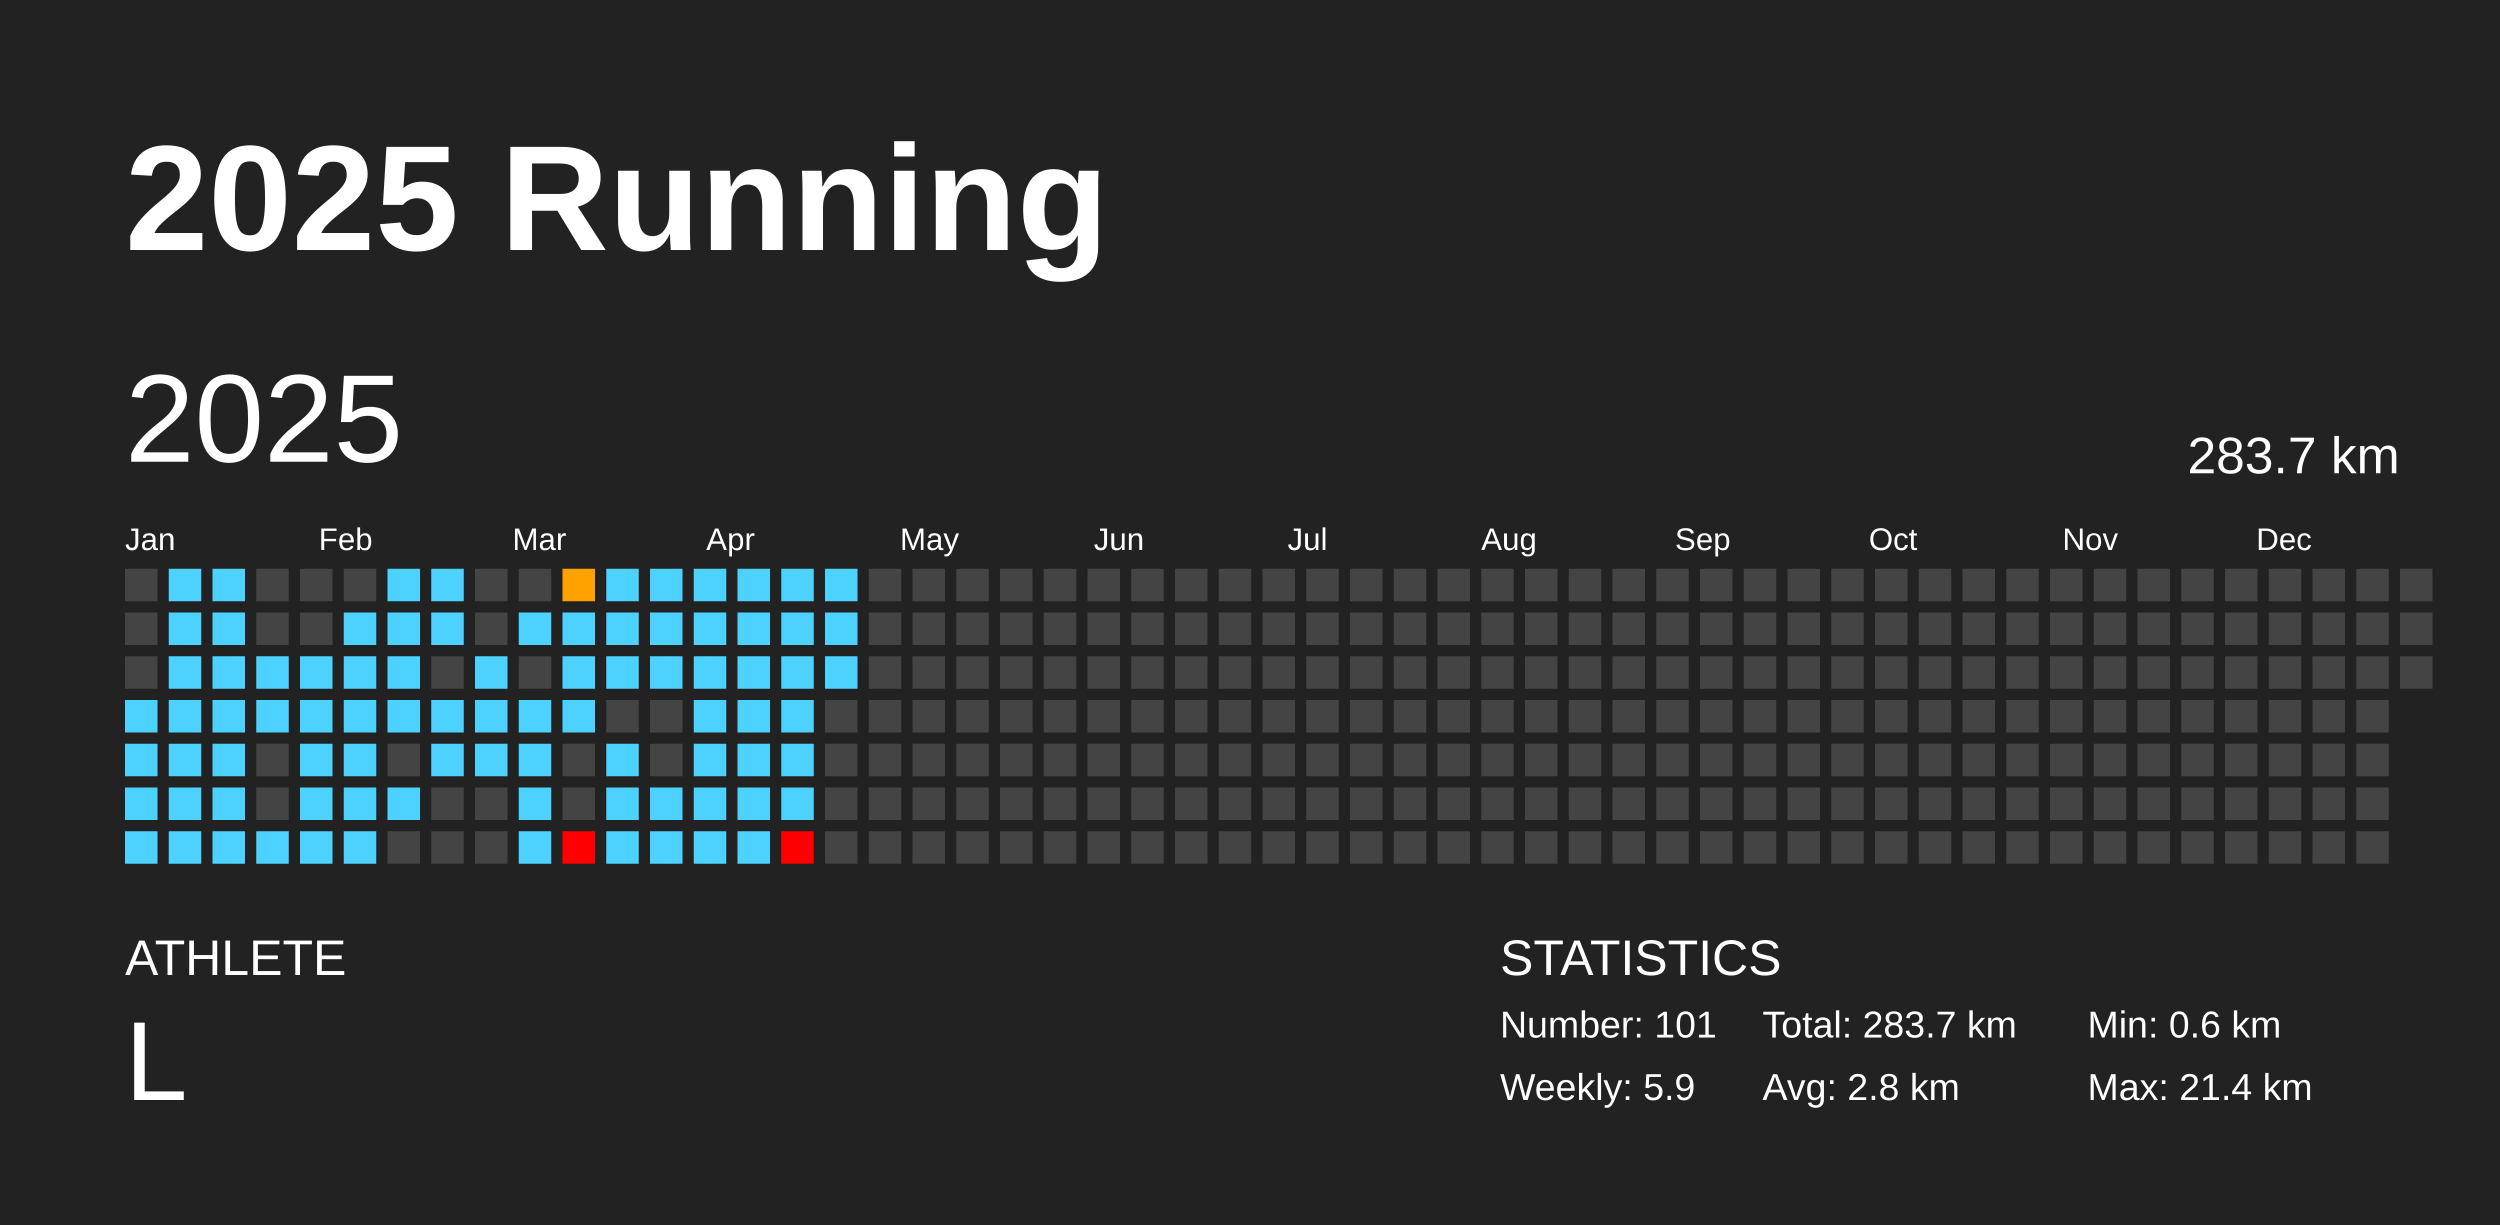
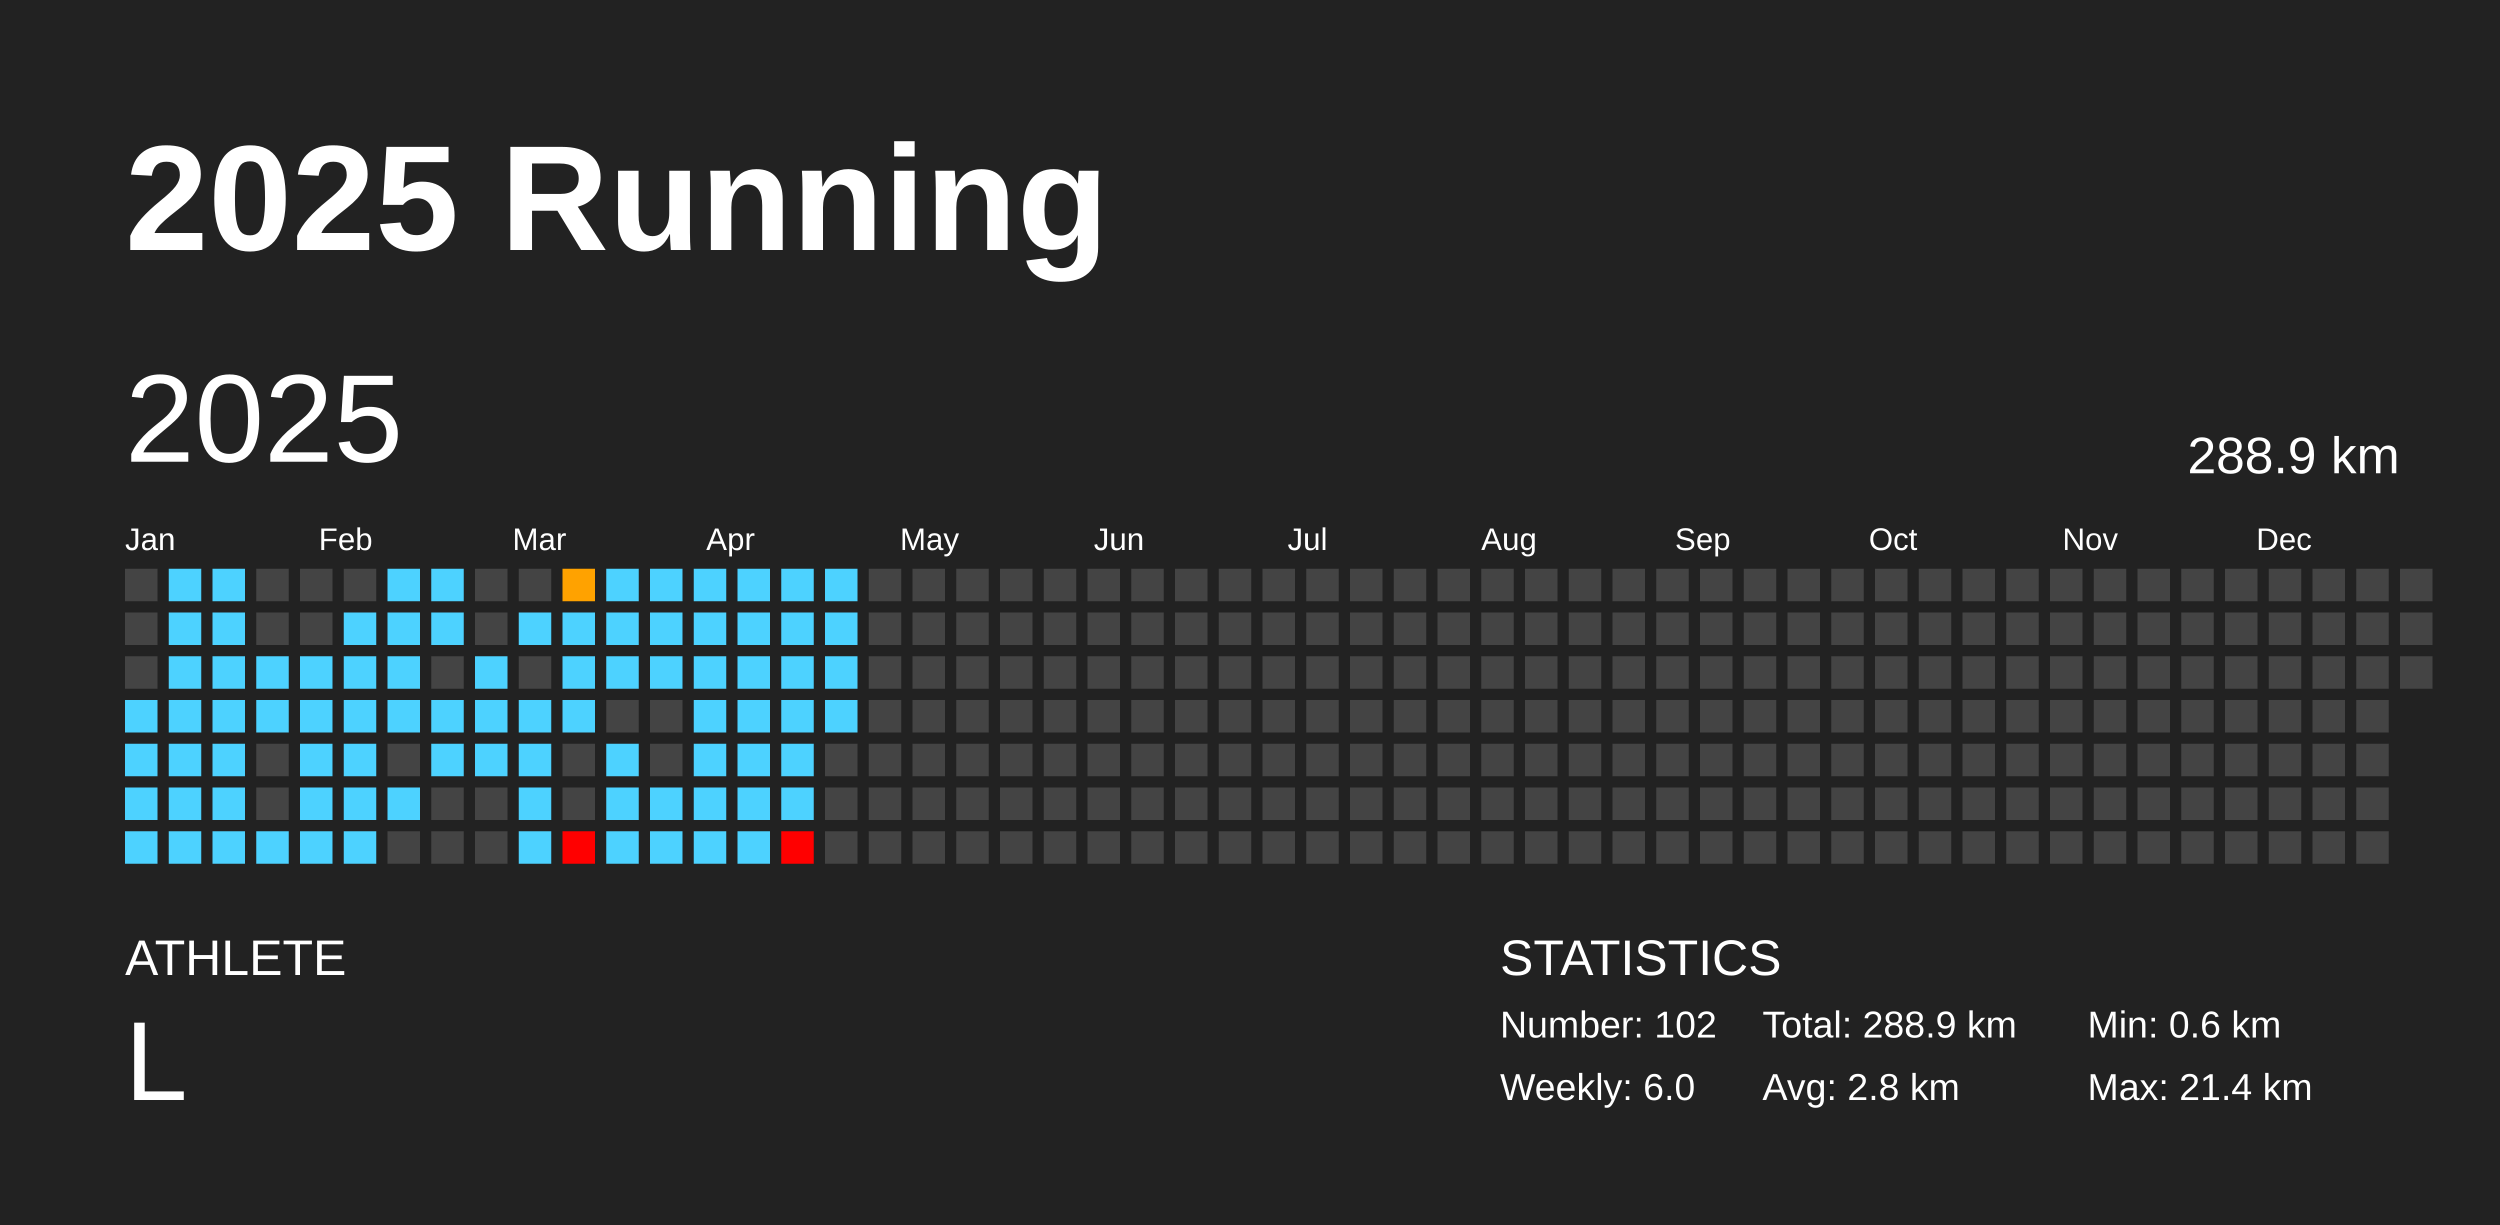
<svg xmlns="http://www.w3.org/2000/svg" baseProfile="full" height="98mm" version="1.1" viewBox="0,0,200,98" width="200mm">
  <defs />
  <rect fill="#222222" height="98" width="200" x="0" y="0" />
  <text fill="#FFFFFF" style="font-size:12px; font-family:Arial; font-weight:bold;" x="10" y="20">2025 Running</text>
  <text fill="#FFFFFF" style="font-size:4px; font-family:Arial" x="10" y="78">ATHLETE</text>
  <text fill="#FFFFFF" style="font-size:9px; font-family:Arial" x="10" y="88">L</text>
  <text fill="#FFFFFF" style="font-size:4px; font-family:Arial" x="120" y="78">STATISTICS</text>
-   <text fill="#FFFFFF" style="font-size:3px; font-family:Arial" x="120" y="83">Number: 101</text>
-   <text fill="#FFFFFF" style="font-size:3px; font-family:Arial" x="120" y="88">Weekly: 5.9</text>
-   <text fill="#FFFFFF" style="font-size:3px; font-family:Arial" x="141" y="83">Total: 283.7 km</text>
+   <text fill="#FFFFFF" style="font-size:3px; font-family:Arial" x="120" y="83">Number: 102</text>
+   <text fill="#FFFFFF" style="font-size:3px; font-family:Arial" x="120" y="88">Weekly: 6.0</text>
+   <text fill="#FFFFFF" style="font-size:3px; font-family:Arial" x="141" y="83">Total: 288.9 km</text>
  <text fill="#FFFFFF" style="font-size:3px; font-family:Arial" x="141" y="88">Avg: 2.8 km</text>
  <text fill="#FFFFFF" style="font-size:3px; font-family:Arial" x="167" y="83">Min: 0.6 km</text>
  <text fill="#FFFFFF" style="font-size:3px; font-family:Arial" x="167" y="88">Max: 21.4 km</text>
  <text dominant-baseline="hanging" fill="#FFFFFF" style="font-size:10.0px; font-family:Arial;" x="10" y="30">2025</text>
-   <text dominant-baseline="hanging" fill="#FFFFFF" style="font-size:4.125px; font-family:Arial;" x="175" y="35">283.7 km</text>
+   <text dominant-baseline="hanging" fill="#FFFFFF" style="font-size:4.125px; font-family:Arial;" x="175" y="35">288.9 km</text>
  <text fill="#FFFFFF" style="font-size:2.5px; font-family:Arial" x="10.0" y="44">Jan</text>
  <text fill="#FFFFFF" style="font-size:2.5px; font-family:Arial" x="25.5" y="44">Feb</text>
  <text fill="#FFFFFF" style="font-size:2.5px; font-family:Arial" x="41.0" y="44">Mar</text>
  <text fill="#FFFFFF" style="font-size:2.5px; font-family:Arial" x="56.5" y="44">Apr</text>
  <text fill="#FFFFFF" style="font-size:2.5px; font-family:Arial" x="72.0" y="44">May</text>
  <text fill="#FFFFFF" style="font-size:2.5px; font-family:Arial" x="87.5" y="44">Jun</text>
  <text fill="#FFFFFF" style="font-size:2.5px; font-family:Arial" x="103.0" y="44">Jul</text>
  <text fill="#FFFFFF" style="font-size:2.5px; font-family:Arial" x="118.5" y="44">Aug</text>
  <text fill="#FFFFFF" style="font-size:2.5px; font-family:Arial" x="134.0" y="44">Sep</text>
  <text fill="#FFFFFF" style="font-size:2.5px; font-family:Arial" x="149.5" y="44">Oct</text>
  <text fill="#FFFFFF" style="font-size:2.5px; font-family:Arial" x="165.0" y="44">Nov</text>
  <text fill="#FFFFFF" style="font-size:2.5px; font-family:Arial" x="180.5" y="44">Dec</text>
  <rect fill="#444444" height="2.6" width="2.6" x="10.0" y="45.5" />
  <rect fill="#444444" height="2.6" width="2.6" x="10.0" y="49.0" />
  <rect fill="#444444" height="2.6" width="2.6" x="10.0" y="52.5" />
  <rect fill="#4dd2ff" height="2.6" width="2.6" x="10.0" y="56.0" />
  <rect fill="#4dd2ff" height="2.6" width="2.6" x="10.0" y="59.5" />
  <rect fill="#4dd2ff" height="2.6" width="2.6" x="10.0" y="63.0" />
  <rect fill="#4dd2ff" height="2.6" width="2.6" x="10.0" y="66.5" />
  <rect fill="#4dd2ff" height="2.6" width="2.6" x="13.5" y="45.5" />
  <rect fill="#4dd2ff" height="2.6" width="2.6" x="13.5" y="49.0" />
  <rect fill="#4dd2ff" height="2.6" width="2.6" x="13.5" y="52.5" />
  <rect fill="#4dd2ff" height="2.6" width="2.6" x="13.5" y="56.0" />
  <rect fill="#4dd2ff" height="2.6" width="2.6" x="13.5" y="59.5" />
  <rect fill="#4dd2ff" height="2.6" width="2.6" x="13.5" y="63.0" />
  <rect fill="#4dd2ff" height="2.6" width="2.6" x="13.5" y="66.5" />
  <rect fill="#4dd2ff" height="2.6" width="2.6" x="17.0" y="45.5" />
  <rect fill="#4dd2ff" height="2.6" width="2.6" x="17.0" y="49.0" />
  <rect fill="#4dd2ff" height="2.6" width="2.6" x="17.0" y="52.5" />
  <rect fill="#4dd2ff" height="2.6" width="2.6" x="17.0" y="56.0" />
  <rect fill="#4dd2ff" height="2.6" width="2.6" x="17.0" y="59.5" />
  <rect fill="#4dd2ff" height="2.6" width="2.6" x="17.0" y="63.0" />
  <rect fill="#4dd2ff" height="2.6" width="2.6" x="17.0" y="66.5" />
  <rect fill="#444444" height="2.6" width="2.6" x="20.5" y="45.5" />
  <rect fill="#444444" height="2.6" width="2.6" x="20.5" y="49.0" />
  <rect fill="#4dd2ff" height="2.6" width="2.6" x="20.5" y="52.5" />
  <rect fill="#4dd2ff" height="2.6" width="2.6" x="20.5" y="56.0" />
  <rect fill="#444444" height="2.6" width="2.6" x="20.5" y="59.5" />
  <rect fill="#444444" height="2.6" width="2.6" x="20.5" y="63.0" />
  <rect fill="#4dd2ff" height="2.6" width="2.6" x="20.5" y="66.5" />
  <rect fill="#444444" height="2.6" width="2.6" x="24.0" y="45.5" />
  <rect fill="#444444" height="2.6" width="2.6" x="24.0" y="49.0" />
  <rect fill="#4dd2ff" height="2.6" width="2.6" x="24.0" y="52.5" />
  <rect fill="#4dd2ff" height="2.6" width="2.6" x="24.0" y="56.0" />
  <rect fill="#4dd2ff" height="2.6" width="2.6" x="24.0" y="59.5" />
  <rect fill="#4dd2ff" height="2.6" width="2.6" x="24.0" y="63.0" />
  <rect fill="#4dd2ff" height="2.6" width="2.6" x="24.0" y="66.5" />
  <rect fill="#444444" height="2.6" width="2.6" x="27.5" y="45.5" />
  <rect fill="#4dd2ff" height="2.6" width="2.6" x="27.5" y="49.0" />
  <rect fill="#4dd2ff" height="2.6" width="2.6" x="27.5" y="52.5" />
  <rect fill="#4dd2ff" height="2.6" width="2.6" x="27.5" y="56.0" />
  <rect fill="#4dd2ff" height="2.6" width="2.6" x="27.5" y="59.5" />
  <rect fill="#4dd2ff" height="2.6" width="2.6" x="27.5" y="63.0" />
  <rect fill="#4dd2ff" height="2.6" width="2.6" x="27.5" y="66.5" />
  <rect fill="#4dd2ff" height="2.6" width="2.6" x="31.0" y="45.5" />
  <rect fill="#4dd2ff" height="2.6" width="2.6" x="31.0" y="49.0" />
  <rect fill="#4dd2ff" height="2.6" width="2.6" x="31.0" y="52.5" />
  <rect fill="#4dd2ff" height="2.6" width="2.6" x="31.0" y="56.0" />
  <rect fill="#444444" height="2.6" width="2.6" x="31.0" y="59.5" />
  <rect fill="#4dd2ff" height="2.6" width="2.6" x="31.0" y="63.0" />
  <rect fill="#444444" height="2.6" width="2.6" x="31.0" y="66.5" />
  <rect fill="#4dd2ff" height="2.6" width="2.6" x="34.5" y="45.5" />
  <rect fill="#4dd2ff" height="2.6" width="2.6" x="34.5" y="49.0" />
  <rect fill="#444444" height="2.6" width="2.6" x="34.5" y="52.5" />
  <rect fill="#4dd2ff" height="2.6" width="2.6" x="34.5" y="56.0" />
  <rect fill="#4dd2ff" height="2.6" width="2.6" x="34.5" y="59.5" />
  <rect fill="#444444" height="2.6" width="2.6" x="34.5" y="63.0" />
  <rect fill="#444444" height="2.6" width="2.6" x="34.5" y="66.5" />
  <rect fill="#444444" height="2.6" width="2.6" x="38.0" y="45.5" />
  <rect fill="#444444" height="2.6" width="2.6" x="38.0" y="49.0" />
  <rect fill="#4dd2ff" height="2.6" width="2.6" x="38.0" y="52.5" />
  <rect fill="#4dd2ff" height="2.6" width="2.6" x="38.0" y="56.0" />
  <rect fill="#4dd2ff" height="2.6" width="2.6" x="38.0" y="59.5" />
  <rect fill="#444444" height="2.6" width="2.6" x="38.0" y="63.0" />
  <rect fill="#444444" height="2.6" width="2.6" x="38.0" y="66.5" />
  <rect fill="#444444" height="2.6" width="2.6" x="41.5" y="45.5" />
  <rect fill="#4dd2ff" height="2.6" width="2.6" x="41.5" y="49.0" />
  <rect fill="#444444" height="2.6" width="2.6" x="41.5" y="52.5" />
  <rect fill="#4dd2ff" height="2.6" width="2.6" x="41.5" y="56.0" />
  <rect fill="#4dd2ff" height="2.6" width="2.6" x="41.5" y="59.5" />
  <rect fill="#4dd2ff" height="2.6" width="2.6" x="41.5" y="63.0" />
  <rect fill="#4dd2ff" height="2.6" width="2.6" x="41.5" y="66.5" />
  <rect fill="#ffa200" height="2.6" width="2.6" x="45.0" y="45.5" />
  <rect fill="#4dd2ff" height="2.6" width="2.6" x="45.0" y="49.0" />
  <rect fill="#4dd2ff" height="2.6" width="2.6" x="45.0" y="52.5" />
  <rect fill="#4dd2ff" height="2.6" width="2.6" x="45.0" y="56.0" />
  <rect fill="#444444" height="2.6" width="2.6" x="45.0" y="59.5" />
  <rect fill="#444444" height="2.6" width="2.6" x="45.0" y="63.0" />
  <rect fill="red" height="2.6" width="2.6" x="45.0" y="66.5" />
  <rect fill="#4dd2ff" height="2.6" width="2.6" x="48.5" y="45.5" />
  <rect fill="#4dd2ff" height="2.6" width="2.6" x="48.5" y="49.0" />
  <rect fill="#4dd2ff" height="2.6" width="2.6" x="48.5" y="52.5" />
  <rect fill="#444444" height="2.6" width="2.6" x="48.5" y="56.0" />
  <rect fill="#4dd2ff" height="2.6" width="2.6" x="48.5" y="59.5" />
  <rect fill="#4dd2ff" height="2.6" width="2.6" x="48.5" y="63.0" />
  <rect fill="#4dd2ff" height="2.6" width="2.6" x="48.5" y="66.5" />
  <rect fill="#4dd2ff" height="2.6" width="2.6" x="52.0" y="45.5" />
  <rect fill="#4dd2ff" height="2.6" width="2.6" x="52.0" y="49.0" />
  <rect fill="#4dd2ff" height="2.6" width="2.6" x="52.0" y="52.5" />
  <rect fill="#444444" height="2.6" width="2.6" x="52.0" y="56.0" />
  <rect fill="#444444" height="2.6" width="2.6" x="52.0" y="59.5" />
  <rect fill="#4dd2ff" height="2.6" width="2.6" x="52.0" y="63.0" />
  <rect fill="#4dd2ff" height="2.6" width="2.6" x="52.0" y="66.5" />
  <rect fill="#4dd2ff" height="2.6" width="2.6" x="55.5" y="45.5" />
  <rect fill="#4dd2ff" height="2.6" width="2.6" x="55.5" y="49.0" />
  <rect fill="#4dd2ff" height="2.6" width="2.6" x="55.5" y="52.5" />
  <rect fill="#4dd2ff" height="2.6" width="2.6" x="55.5" y="56.0" />
  <rect fill="#4dd2ff" height="2.6" width="2.6" x="55.5" y="59.5" />
  <rect fill="#4dd2ff" height="2.6" width="2.6" x="55.5" y="63.0" />
  <rect fill="#4dd2ff" height="2.6" width="2.6" x="55.5" y="66.5" />
  <rect fill="#4dd2ff" height="2.6" width="2.6" x="59.0" y="45.5" />
  <rect fill="#4dd2ff" height="2.6" width="2.6" x="59.0" y="49.0" />
  <rect fill="#4dd2ff" height="2.6" width="2.6" x="59.0" y="52.5" />
  <rect fill="#4dd2ff" height="2.6" width="2.6" x="59.0" y="56.0" />
  <rect fill="#4dd2ff" height="2.6" width="2.6" x="59.0" y="59.5" />
  <rect fill="#4dd2ff" height="2.6" width="2.6" x="59.0" y="63.0" />
  <rect fill="#4dd2ff" height="2.6" width="2.6" x="59.0" y="66.5" />
  <rect fill="#4dd2ff" height="2.6" width="2.6" x="62.5" y="45.5" />
  <rect fill="#4dd2ff" height="2.6" width="2.6" x="62.5" y="49.0" />
  <rect fill="#4dd2ff" height="2.6" width="2.6" x="62.5" y="52.5" />
  <rect fill="#4dd2ff" height="2.6" width="2.6" x="62.5" y="56.0" />
  <rect fill="#4dd2ff" height="2.6" width="2.6" x="62.5" y="59.5" />
  <rect fill="#4dd2ff" height="2.6" width="2.6" x="62.5" y="63.0" />
  <rect fill="red" height="2.6" width="2.6" x="62.5" y="66.5" />
  <rect fill="#4dd2ff" height="2.6" width="2.6" x="66.0" y="45.5" />
  <rect fill="#4dd2ff" height="2.6" width="2.6" x="66.0" y="49.0" />
  <rect fill="#4dd2ff" height="2.6" width="2.6" x="66.0" y="52.5" />
-   <rect fill="#444444" height="2.6" width="2.6" x="66.0" y="56.0" />
+   <rect fill="#4dd2ff" height="2.6" width="2.6" x="66.0" y="56.0" />
  <rect fill="#444444" height="2.6" width="2.6" x="66.0" y="59.5" />
  <rect fill="#444444" height="2.6" width="2.6" x="66.0" y="63.0" />
  <rect fill="#444444" height="2.6" width="2.6" x="66.0" y="66.5" />
  <rect fill="#444444" height="2.6" width="2.6" x="69.5" y="45.5" />
  <rect fill="#444444" height="2.6" width="2.6" x="69.5" y="49.0" />
  <rect fill="#444444" height="2.6" width="2.6" x="69.5" y="52.5" />
  <rect fill="#444444" height="2.6" width="2.6" x="69.5" y="56.0" />
  <rect fill="#444444" height="2.6" width="2.6" x="69.5" y="59.5" />
  <rect fill="#444444" height="2.6" width="2.6" x="69.5" y="63.0" />
  <rect fill="#444444" height="2.6" width="2.6" x="69.5" y="66.5" />
  <rect fill="#444444" height="2.6" width="2.6" x="73.0" y="45.5" />
  <rect fill="#444444" height="2.6" width="2.6" x="73.0" y="49.0" />
  <rect fill="#444444" height="2.6" width="2.6" x="73.0" y="52.5" />
  <rect fill="#444444" height="2.6" width="2.6" x="73.0" y="56.0" />
  <rect fill="#444444" height="2.6" width="2.6" x="73.0" y="59.5" />
  <rect fill="#444444" height="2.6" width="2.6" x="73.0" y="63.0" />
  <rect fill="#444444" height="2.6" width="2.6" x="73.0" y="66.5" />
  <rect fill="#444444" height="2.6" width="2.6" x="76.5" y="45.5" />
  <rect fill="#444444" height="2.6" width="2.6" x="76.5" y="49.0" />
  <rect fill="#444444" height="2.6" width="2.6" x="76.5" y="52.5" />
  <rect fill="#444444" height="2.6" width="2.6" x="76.5" y="56.0" />
  <rect fill="#444444" height="2.6" width="2.6" x="76.5" y="59.5" />
  <rect fill="#444444" height="2.6" width="2.6" x="76.5" y="63.0" />
  <rect fill="#444444" height="2.6" width="2.6" x="76.5" y="66.5" />
  <rect fill="#444444" height="2.6" width="2.6" x="80.0" y="45.5" />
  <rect fill="#444444" height="2.6" width="2.6" x="80.0" y="49.0" />
  <rect fill="#444444" height="2.6" width="2.6" x="80.0" y="52.5" />
  <rect fill="#444444" height="2.6" width="2.6" x="80.0" y="56.0" />
  <rect fill="#444444" height="2.6" width="2.6" x="80.0" y="59.5" />
  <rect fill="#444444" height="2.6" width="2.6" x="80.0" y="63.0" />
  <rect fill="#444444" height="2.6" width="2.6" x="80.0" y="66.5" />
  <rect fill="#444444" height="2.6" width="2.6" x="83.5" y="45.5" />
  <rect fill="#444444" height="2.6" width="2.6" x="83.5" y="49.0" />
  <rect fill="#444444" height="2.6" width="2.6" x="83.5" y="52.5" />
  <rect fill="#444444" height="2.6" width="2.6" x="83.5" y="56.0" />
  <rect fill="#444444" height="2.6" width="2.6" x="83.5" y="59.5" />
  <rect fill="#444444" height="2.6" width="2.6" x="83.5" y="63.0" />
  <rect fill="#444444" height="2.6" width="2.6" x="83.5" y="66.5" />
  <rect fill="#444444" height="2.6" width="2.6" x="87.0" y="45.5" />
  <rect fill="#444444" height="2.6" width="2.6" x="87.0" y="49.0" />
  <rect fill="#444444" height="2.6" width="2.6" x="87.0" y="52.5" />
  <rect fill="#444444" height="2.6" width="2.6" x="87.0" y="56.0" />
  <rect fill="#444444" height="2.6" width="2.6" x="87.0" y="59.5" />
  <rect fill="#444444" height="2.6" width="2.6" x="87.0" y="63.0" />
  <rect fill="#444444" height="2.6" width="2.6" x="87.0" y="66.5" />
  <rect fill="#444444" height="2.6" width="2.6" x="90.5" y="45.5" />
  <rect fill="#444444" height="2.6" width="2.6" x="90.5" y="49.0" />
  <rect fill="#444444" height="2.6" width="2.6" x="90.5" y="52.5" />
  <rect fill="#444444" height="2.6" width="2.6" x="90.5" y="56.0" />
  <rect fill="#444444" height="2.6" width="2.6" x="90.5" y="59.5" />
  <rect fill="#444444" height="2.6" width="2.6" x="90.5" y="63.0" />
  <rect fill="#444444" height="2.6" width="2.6" x="90.5" y="66.5" />
  <rect fill="#444444" height="2.6" width="2.6" x="94.0" y="45.5" />
  <rect fill="#444444" height="2.6" width="2.6" x="94.0" y="49.0" />
  <rect fill="#444444" height="2.6" width="2.6" x="94.0" y="52.5" />
  <rect fill="#444444" height="2.6" width="2.6" x="94.0" y="56.0" />
  <rect fill="#444444" height="2.6" width="2.6" x="94.0" y="59.5" />
  <rect fill="#444444" height="2.6" width="2.6" x="94.0" y="63.0" />
  <rect fill="#444444" height="2.6" width="2.6" x="94.0" y="66.5" />
  <rect fill="#444444" height="2.6" width="2.6" x="97.5" y="45.5" />
  <rect fill="#444444" height="2.6" width="2.6" x="97.5" y="49.0" />
  <rect fill="#444444" height="2.6" width="2.6" x="97.5" y="52.5" />
  <rect fill="#444444" height="2.6" width="2.6" x="97.5" y="56.0" />
  <rect fill="#444444" height="2.6" width="2.6" x="97.5" y="59.5" />
  <rect fill="#444444" height="2.6" width="2.6" x="97.5" y="63.0" />
  <rect fill="#444444" height="2.6" width="2.6" x="97.5" y="66.5" />
  <rect fill="#444444" height="2.6" width="2.6" x="101.0" y="45.5" />
  <rect fill="#444444" height="2.6" width="2.6" x="101.0" y="49.0" />
  <rect fill="#444444" height="2.6" width="2.6" x="101.0" y="52.5" />
  <rect fill="#444444" height="2.6" width="2.6" x="101.0" y="56.0" />
  <rect fill="#444444" height="2.6" width="2.6" x="101.0" y="59.5" />
  <rect fill="#444444" height="2.6" width="2.6" x="101.0" y="63.0" />
  <rect fill="#444444" height="2.6" width="2.6" x="101.0" y="66.5" />
  <rect fill="#444444" height="2.6" width="2.6" x="104.5" y="45.5" />
  <rect fill="#444444" height="2.6" width="2.6" x="104.5" y="49.0" />
  <rect fill="#444444" height="2.6" width="2.6" x="104.5" y="52.5" />
  <rect fill="#444444" height="2.6" width="2.6" x="104.5" y="56.0" />
  <rect fill="#444444" height="2.6" width="2.6" x="104.5" y="59.5" />
  <rect fill="#444444" height="2.6" width="2.6" x="104.5" y="63.0" />
  <rect fill="#444444" height="2.6" width="2.6" x="104.5" y="66.5" />
  <rect fill="#444444" height="2.6" width="2.6" x="108.0" y="45.5" />
  <rect fill="#444444" height="2.6" width="2.6" x="108.0" y="49.0" />
  <rect fill="#444444" height="2.6" width="2.6" x="108.0" y="52.5" />
  <rect fill="#444444" height="2.6" width="2.6" x="108.0" y="56.0" />
  <rect fill="#444444" height="2.6" width="2.6" x="108.0" y="59.5" />
  <rect fill="#444444" height="2.6" width="2.6" x="108.0" y="63.0" />
  <rect fill="#444444" height="2.6" width="2.6" x="108.0" y="66.5" />
  <rect fill="#444444" height="2.6" width="2.6" x="111.5" y="45.5" />
  <rect fill="#444444" height="2.6" width="2.6" x="111.5" y="49.0" />
  <rect fill="#444444" height="2.6" width="2.6" x="111.5" y="52.5" />
  <rect fill="#444444" height="2.6" width="2.6" x="111.5" y="56.0" />
  <rect fill="#444444" height="2.6" width="2.6" x="111.5" y="59.5" />
  <rect fill="#444444" height="2.6" width="2.6" x="111.5" y="63.0" />
  <rect fill="#444444" height="2.6" width="2.6" x="111.5" y="66.5" />
  <rect fill="#444444" height="2.6" width="2.6" x="115.0" y="45.5" />
  <rect fill="#444444" height="2.6" width="2.6" x="115.0" y="49.0" />
  <rect fill="#444444" height="2.6" width="2.6" x="115.0" y="52.5" />
  <rect fill="#444444" height="2.6" width="2.6" x="115.0" y="56.0" />
  <rect fill="#444444" height="2.6" width="2.6" x="115.0" y="59.5" />
  <rect fill="#444444" height="2.6" width="2.6" x="115.0" y="63.0" />
  <rect fill="#444444" height="2.6" width="2.6" x="115.0" y="66.5" />
  <rect fill="#444444" height="2.6" width="2.6" x="118.5" y="45.5" />
  <rect fill="#444444" height="2.6" width="2.6" x="118.5" y="49.0" />
  <rect fill="#444444" height="2.6" width="2.6" x="118.5" y="52.5" />
  <rect fill="#444444" height="2.6" width="2.6" x="118.5" y="56.0" />
  <rect fill="#444444" height="2.6" width="2.6" x="118.5" y="59.5" />
  <rect fill="#444444" height="2.6" width="2.6" x="118.5" y="63.0" />
  <rect fill="#444444" height="2.6" width="2.6" x="118.5" y="66.5" />
  <rect fill="#444444" height="2.6" width="2.6" x="122.0" y="45.5" />
  <rect fill="#444444" height="2.6" width="2.6" x="122.0" y="49.0" />
  <rect fill="#444444" height="2.6" width="2.6" x="122.0" y="52.5" />
  <rect fill="#444444" height="2.6" width="2.6" x="122.0" y="56.0" />
  <rect fill="#444444" height="2.6" width="2.6" x="122.0" y="59.5" />
  <rect fill="#444444" height="2.6" width="2.6" x="122.0" y="63.0" />
  <rect fill="#444444" height="2.6" width="2.6" x="122.0" y="66.5" />
  <rect fill="#444444" height="2.6" width="2.6" x="125.5" y="45.5" />
  <rect fill="#444444" height="2.6" width="2.6" x="125.5" y="49.0" />
  <rect fill="#444444" height="2.6" width="2.6" x="125.5" y="52.5" />
  <rect fill="#444444" height="2.6" width="2.6" x="125.5" y="56.0" />
  <rect fill="#444444" height="2.6" width="2.6" x="125.5" y="59.5" />
  <rect fill="#444444" height="2.6" width="2.6" x="125.5" y="63.0" />
  <rect fill="#444444" height="2.6" width="2.6" x="125.5" y="66.5" />
  <rect fill="#444444" height="2.6" width="2.6" x="129.0" y="45.5" />
  <rect fill="#444444" height="2.6" width="2.6" x="129.0" y="49.0" />
  <rect fill="#444444" height="2.6" width="2.6" x="129.0" y="52.5" />
  <rect fill="#444444" height="2.6" width="2.6" x="129.0" y="56.0" />
  <rect fill="#444444" height="2.6" width="2.6" x="129.0" y="59.5" />
  <rect fill="#444444" height="2.6" width="2.6" x="129.0" y="63.0" />
  <rect fill="#444444" height="2.6" width="2.6" x="129.0" y="66.5" />
  <rect fill="#444444" height="2.6" width="2.6" x="132.5" y="45.5" />
  <rect fill="#444444" height="2.6" width="2.6" x="132.5" y="49.0" />
  <rect fill="#444444" height="2.6" width="2.6" x="132.5" y="52.5" />
  <rect fill="#444444" height="2.6" width="2.6" x="132.5" y="56.0" />
  <rect fill="#444444" height="2.6" width="2.6" x="132.5" y="59.5" />
  <rect fill="#444444" height="2.6" width="2.6" x="132.5" y="63.0" />
  <rect fill="#444444" height="2.6" width="2.6" x="132.5" y="66.5" />
  <rect fill="#444444" height="2.6" width="2.6" x="136.0" y="45.5" />
  <rect fill="#444444" height="2.6" width="2.6" x="136.0" y="49.0" />
  <rect fill="#444444" height="2.6" width="2.6" x="136.0" y="52.5" />
  <rect fill="#444444" height="2.6" width="2.6" x="136.0" y="56.0" />
  <rect fill="#444444" height="2.6" width="2.6" x="136.0" y="59.5" />
  <rect fill="#444444" height="2.6" width="2.6" x="136.0" y="63.0" />
  <rect fill="#444444" height="2.6" width="2.6" x="136.0" y="66.5" />
  <rect fill="#444444" height="2.6" width="2.6" x="139.5" y="45.5" />
  <rect fill="#444444" height="2.6" width="2.6" x="139.5" y="49.0" />
  <rect fill="#444444" height="2.6" width="2.6" x="139.5" y="52.5" />
  <rect fill="#444444" height="2.6" width="2.6" x="139.5" y="56.0" />
  <rect fill="#444444" height="2.6" width="2.6" x="139.5" y="59.5" />
  <rect fill="#444444" height="2.6" width="2.6" x="139.5" y="63.0" />
  <rect fill="#444444" height="2.6" width="2.6" x="139.5" y="66.5" />
  <rect fill="#444444" height="2.6" width="2.6" x="143.0" y="45.5" />
  <rect fill="#444444" height="2.6" width="2.6" x="143.0" y="49.0" />
  <rect fill="#444444" height="2.6" width="2.6" x="143.0" y="52.5" />
  <rect fill="#444444" height="2.6" width="2.6" x="143.0" y="56.0" />
  <rect fill="#444444" height="2.6" width="2.6" x="143.0" y="59.5" />
  <rect fill="#444444" height="2.6" width="2.6" x="143.0" y="63.0" />
  <rect fill="#444444" height="2.6" width="2.6" x="143.0" y="66.5" />
  <rect fill="#444444" height="2.6" width="2.6" x="146.5" y="45.5" />
  <rect fill="#444444" height="2.6" width="2.6" x="146.5" y="49.0" />
  <rect fill="#444444" height="2.6" width="2.6" x="146.5" y="52.5" />
  <rect fill="#444444" height="2.6" width="2.6" x="146.5" y="56.0" />
  <rect fill="#444444" height="2.6" width="2.6" x="146.5" y="59.5" />
  <rect fill="#444444" height="2.6" width="2.6" x="146.5" y="63.0" />
  <rect fill="#444444" height="2.6" width="2.6" x="146.5" y="66.5" />
  <rect fill="#444444" height="2.6" width="2.6" x="150.0" y="45.5" />
  <rect fill="#444444" height="2.6" width="2.6" x="150.0" y="49.0" />
  <rect fill="#444444" height="2.6" width="2.6" x="150.0" y="52.5" />
  <rect fill="#444444" height="2.6" width="2.6" x="150.0" y="56.0" />
  <rect fill="#444444" height="2.6" width="2.6" x="150.0" y="59.5" />
  <rect fill="#444444" height="2.6" width="2.6" x="150.0" y="63.0" />
  <rect fill="#444444" height="2.6" width="2.6" x="150.0" y="66.5" />
  <rect fill="#444444" height="2.6" width="2.6" x="153.5" y="45.5" />
  <rect fill="#444444" height="2.6" width="2.6" x="153.5" y="49.0" />
  <rect fill="#444444" height="2.6" width="2.6" x="153.5" y="52.5" />
  <rect fill="#444444" height="2.6" width="2.6" x="153.5" y="56.0" />
  <rect fill="#444444" height="2.6" width="2.6" x="153.5" y="59.5" />
  <rect fill="#444444" height="2.6" width="2.6" x="153.5" y="63.0" />
  <rect fill="#444444" height="2.6" width="2.6" x="153.5" y="66.5" />
  <rect fill="#444444" height="2.6" width="2.6" x="157.0" y="45.5" />
  <rect fill="#444444" height="2.6" width="2.6" x="157.0" y="49.0" />
  <rect fill="#444444" height="2.6" width="2.6" x="157.0" y="52.5" />
  <rect fill="#444444" height="2.6" width="2.6" x="157.0" y="56.0" />
  <rect fill="#444444" height="2.6" width="2.6" x="157.0" y="59.5" />
  <rect fill="#444444" height="2.6" width="2.6" x="157.0" y="63.0" />
  <rect fill="#444444" height="2.6" width="2.6" x="157.0" y="66.5" />
  <rect fill="#444444" height="2.6" width="2.6" x="160.5" y="45.5" />
  <rect fill="#444444" height="2.6" width="2.6" x="160.5" y="49.0" />
  <rect fill="#444444" height="2.6" width="2.6" x="160.5" y="52.5" />
  <rect fill="#444444" height="2.6" width="2.6" x="160.5" y="56.0" />
  <rect fill="#444444" height="2.6" width="2.6" x="160.5" y="59.5" />
  <rect fill="#444444" height="2.6" width="2.6" x="160.5" y="63.0" />
  <rect fill="#444444" height="2.6" width="2.6" x="160.5" y="66.5" />
  <rect fill="#444444" height="2.6" width="2.6" x="164.0" y="45.5" />
  <rect fill="#444444" height="2.6" width="2.6" x="164.0" y="49.0" />
  <rect fill="#444444" height="2.6" width="2.6" x="164.0" y="52.5" />
  <rect fill="#444444" height="2.6" width="2.6" x="164.0" y="56.0" />
  <rect fill="#444444" height="2.6" width="2.6" x="164.0" y="59.5" />
  <rect fill="#444444" height="2.6" width="2.6" x="164.0" y="63.0" />
  <rect fill="#444444" height="2.6" width="2.6" x="164.0" y="66.5" />
  <rect fill="#444444" height="2.6" width="2.6" x="167.5" y="45.5" />
  <rect fill="#444444" height="2.6" width="2.6" x="167.5" y="49.0" />
  <rect fill="#444444" height="2.6" width="2.6" x="167.5" y="52.5" />
  <rect fill="#444444" height="2.6" width="2.6" x="167.5" y="56.0" />
  <rect fill="#444444" height="2.6" width="2.6" x="167.5" y="59.5" />
  <rect fill="#444444" height="2.6" width="2.6" x="167.5" y="63.0" />
  <rect fill="#444444" height="2.6" width="2.6" x="167.5" y="66.5" />
  <rect fill="#444444" height="2.6" width="2.6" x="171.0" y="45.5" />
  <rect fill="#444444" height="2.6" width="2.6" x="171.0" y="49.0" />
  <rect fill="#444444" height="2.6" width="2.6" x="171.0" y="52.5" />
  <rect fill="#444444" height="2.6" width="2.6" x="171.0" y="56.0" />
  <rect fill="#444444" height="2.6" width="2.6" x="171.0" y="59.5" />
  <rect fill="#444444" height="2.6" width="2.6" x="171.0" y="63.0" />
  <rect fill="#444444" height="2.6" width="2.6" x="171.0" y="66.5" />
  <rect fill="#444444" height="2.6" width="2.6" x="174.5" y="45.5" />
  <rect fill="#444444" height="2.6" width="2.6" x="174.5" y="49.0" />
  <rect fill="#444444" height="2.6" width="2.6" x="174.5" y="52.5" />
  <rect fill="#444444" height="2.6" width="2.6" x="174.5" y="56.0" />
  <rect fill="#444444" height="2.6" width="2.6" x="174.5" y="59.5" />
  <rect fill="#444444" height="2.6" width="2.6" x="174.5" y="63.0" />
  <rect fill="#444444" height="2.6" width="2.6" x="174.5" y="66.5" />
  <rect fill="#444444" height="2.6" width="2.6" x="178.0" y="45.5" />
  <rect fill="#444444" height="2.6" width="2.6" x="178.0" y="49.0" />
  <rect fill="#444444" height="2.6" width="2.6" x="178.0" y="52.5" />
  <rect fill="#444444" height="2.6" width="2.6" x="178.0" y="56.0" />
  <rect fill="#444444" height="2.6" width="2.6" x="178.0" y="59.5" />
  <rect fill="#444444" height="2.6" width="2.6" x="178.0" y="63.0" />
  <rect fill="#444444" height="2.6" width="2.6" x="178.0" y="66.5" />
  <rect fill="#444444" height="2.6" width="2.6" x="181.5" y="45.5" />
  <rect fill="#444444" height="2.6" width="2.6" x="181.5" y="49.0" />
  <rect fill="#444444" height="2.6" width="2.6" x="181.5" y="52.5" />
  <rect fill="#444444" height="2.6" width="2.6" x="181.5" y="56.0" />
  <rect fill="#444444" height="2.6" width="2.6" x="181.5" y="59.5" />
  <rect fill="#444444" height="2.6" width="2.6" x="181.5" y="63.0" />
  <rect fill="#444444" height="2.6" width="2.6" x="181.5" y="66.5" />
  <rect fill="#444444" height="2.6" width="2.6" x="185.0" y="45.5" />
  <rect fill="#444444" height="2.6" width="2.6" x="185.0" y="49.0" />
  <rect fill="#444444" height="2.6" width="2.6" x="185.0" y="52.5" />
  <rect fill="#444444" height="2.6" width="2.6" x="185.0" y="56.0" />
  <rect fill="#444444" height="2.6" width="2.6" x="185.0" y="59.5" />
  <rect fill="#444444" height="2.6" width="2.6" x="185.0" y="63.0" />
  <rect fill="#444444" height="2.6" width="2.6" x="185.0" y="66.5" />
  <rect fill="#444444" height="2.6" width="2.6" x="188.5" y="45.5" />
  <rect fill="#444444" height="2.6" width="2.6" x="188.5" y="49.0" />
  <rect fill="#444444" height="2.6" width="2.6" x="188.5" y="52.5" />
  <rect fill="#444444" height="2.6" width="2.6" x="188.5" y="56.0" />
  <rect fill="#444444" height="2.6" width="2.6" x="188.5" y="59.5" />
  <rect fill="#444444" height="2.6" width="2.6" x="188.5" y="63.0" />
  <rect fill="#444444" height="2.6" width="2.6" x="188.5" y="66.5" />
  <rect fill="#444444" height="2.6" width="2.6" x="192.0" y="45.5" />
  <rect fill="#444444" height="2.6" width="2.6" x="192.0" y="49.0" />
  <rect fill="#444444" height="2.6" width="2.6" x="192.0" y="52.5" />
</svg>
